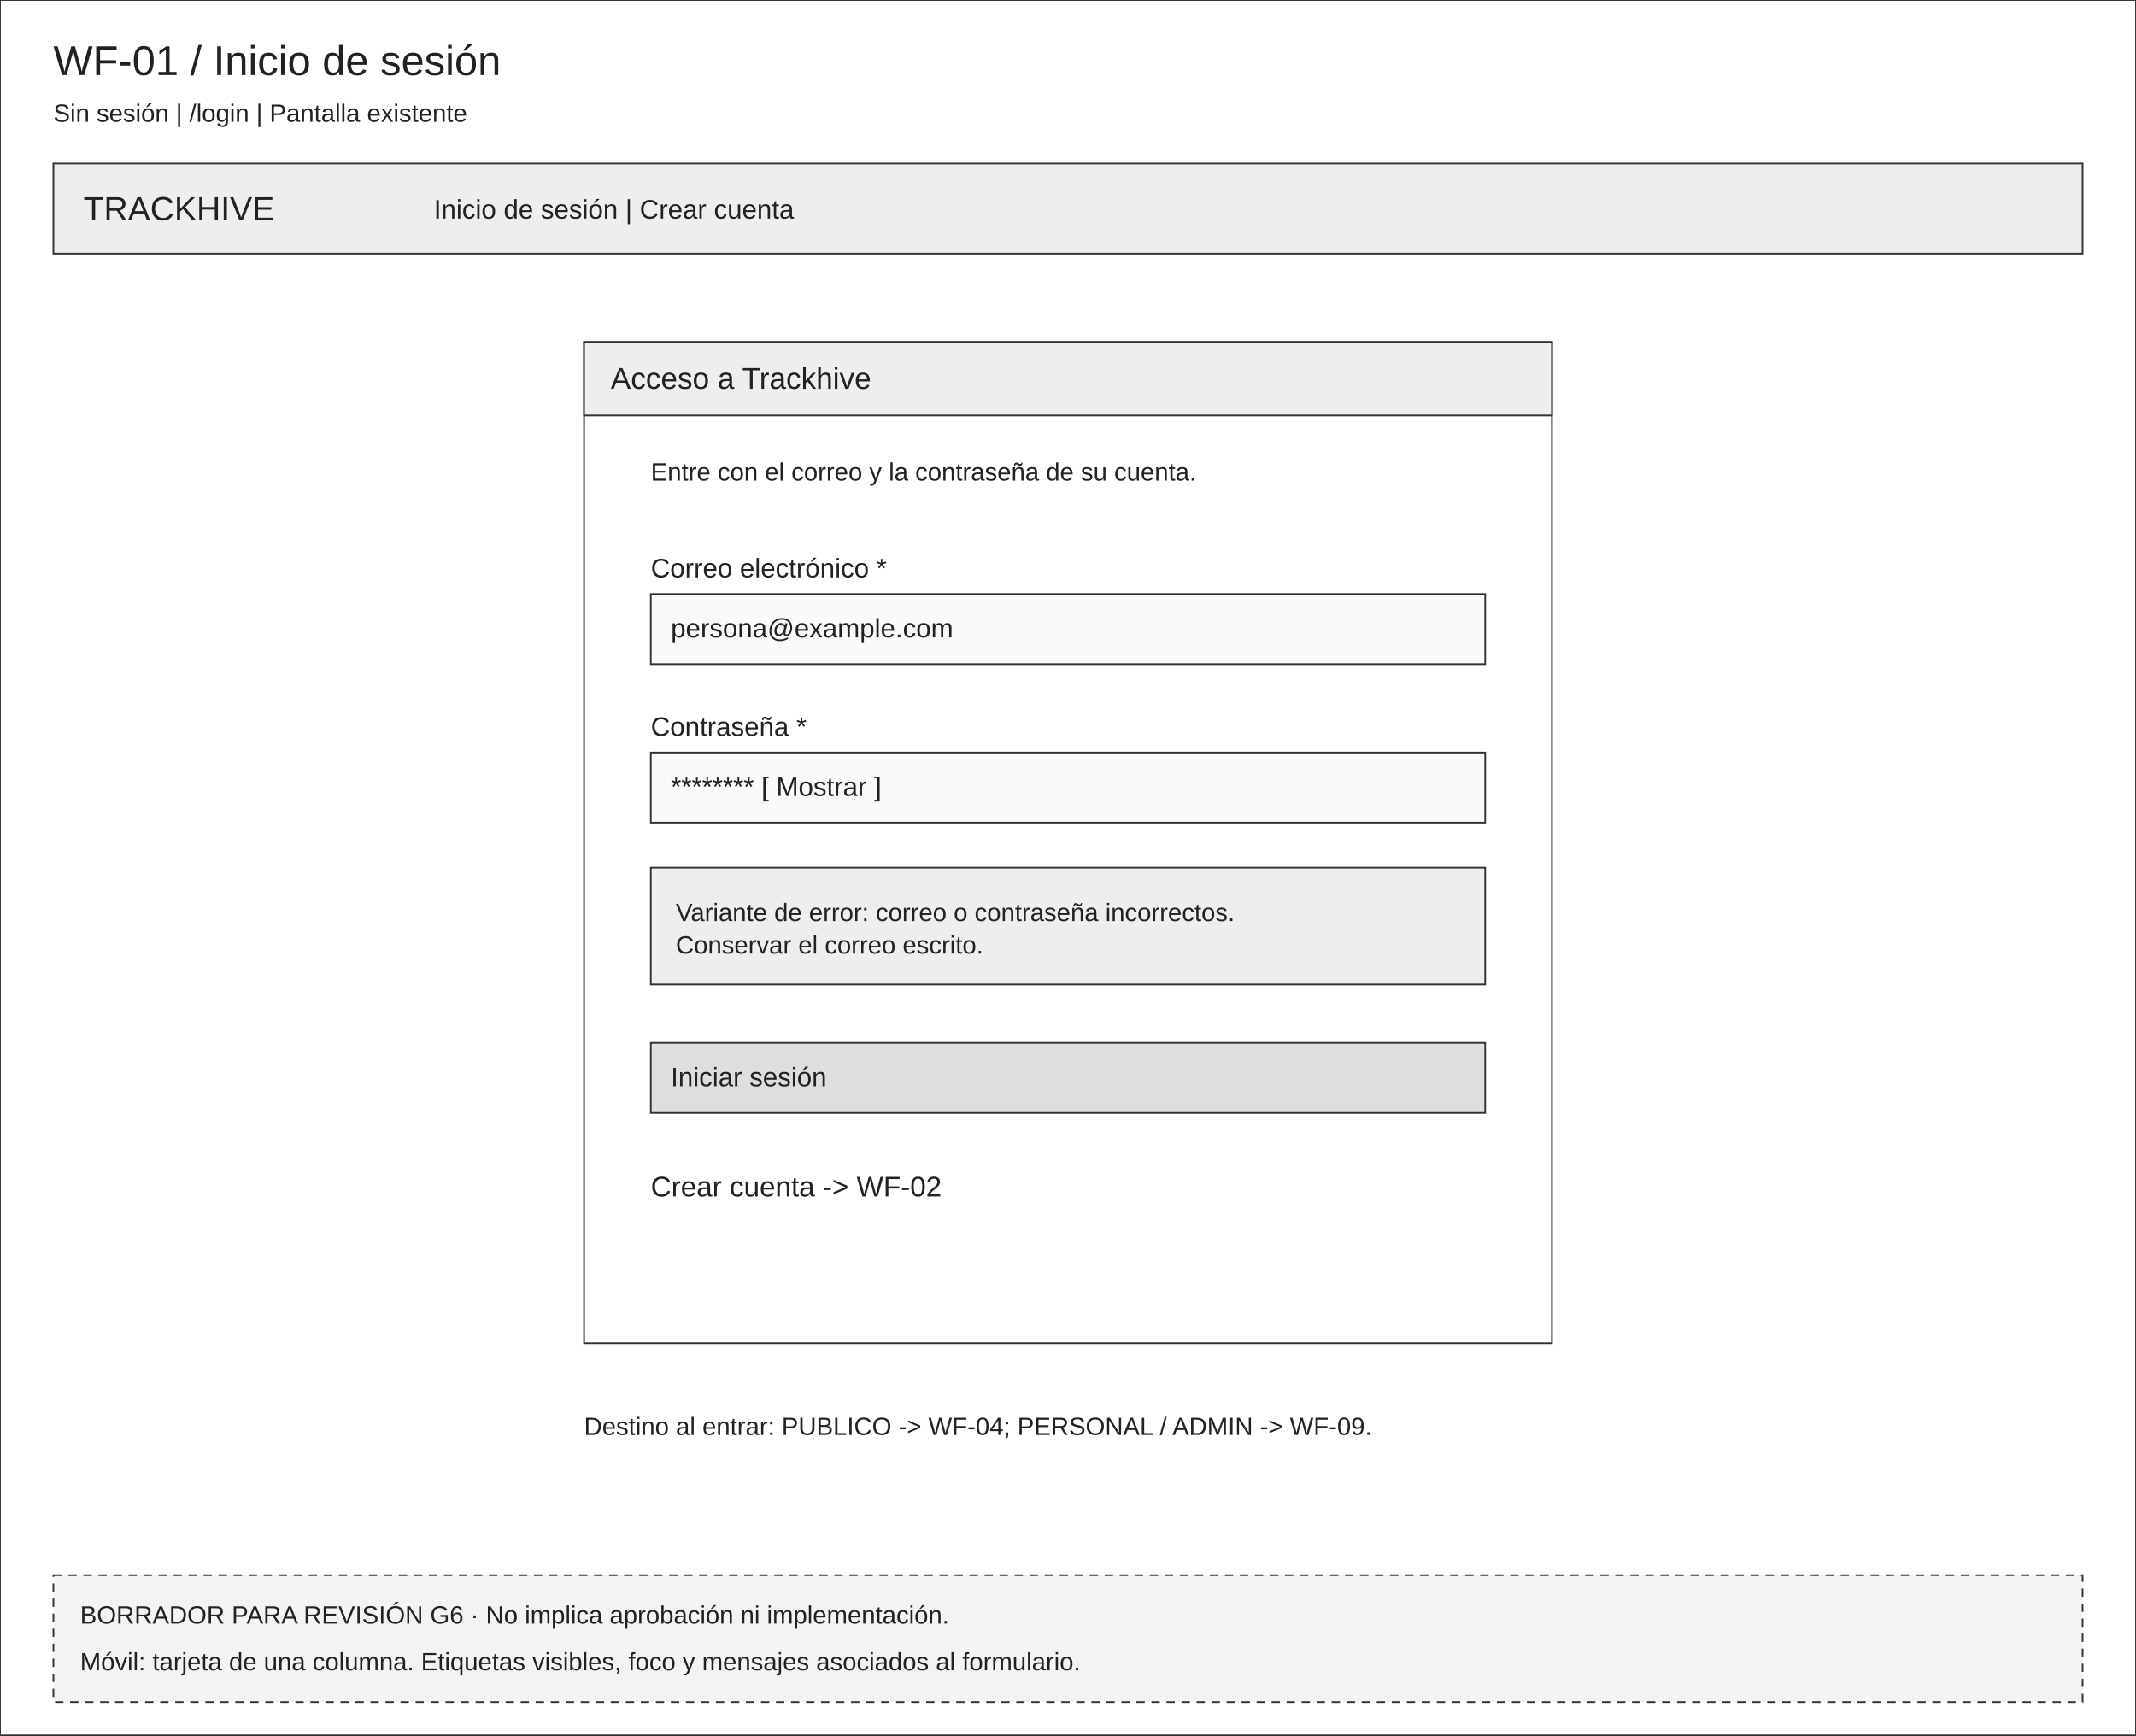
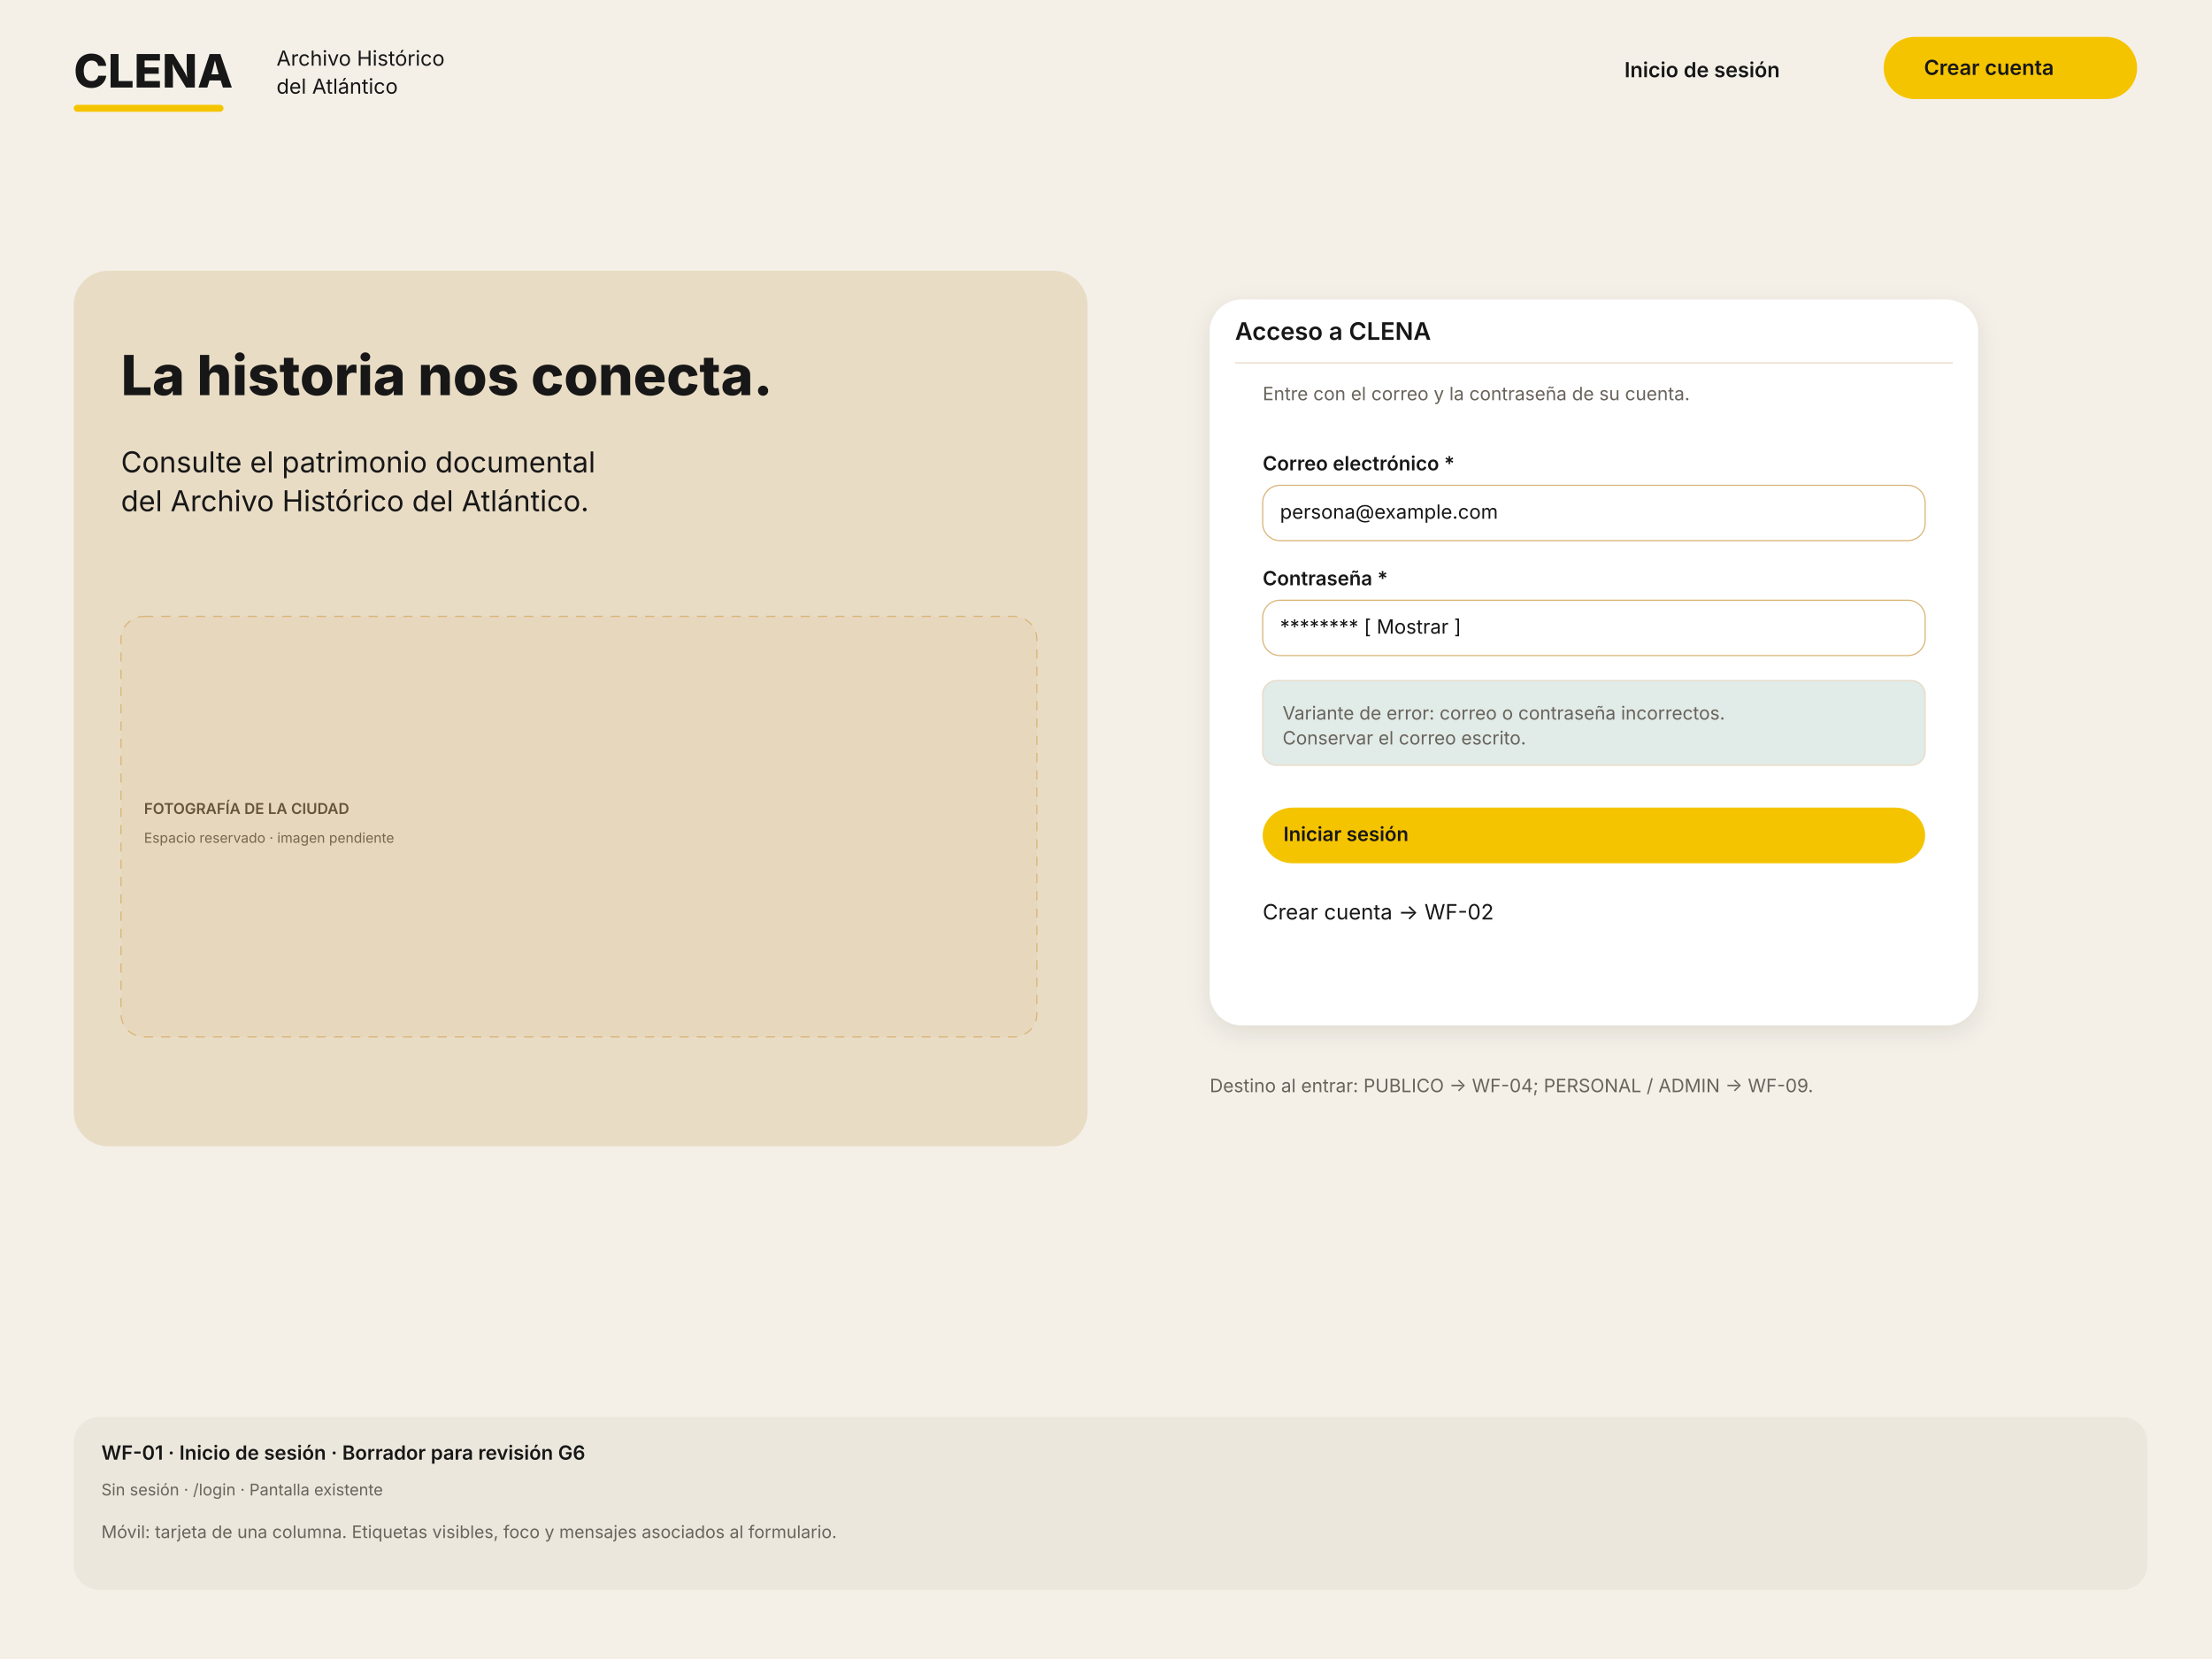
- <svg xmlns="http://www.w3.org/2000/svg" width="1280" height="1040" viewBox="0 0 1280 1040" role="img" aria-labelledby="title desc">
-   <rect x="0" y="0" width="1280" height="1040" fill="#ffffff" stroke="#333" />
-   <text x="32" y="20" font-family="Arial, sans-serif" font-size="25" fill="#222">
-     <tspan x="32" dy="0" y="45">WF-01  /  Inicio de sesión</tspan>
+ <svg xmlns="http://www.w3.org/2000/svg" width="1920" height="1440" viewBox="0 0 1920 1440" role="img" aria-labelledby="title desc">
+   <defs>
+     <style>@font-face{font-family:Inter;font-style:normal;font-weight:100 900;src:url('assets/InterVariable.woff2') format('woff2')}text{font-kerning:normal}</style>
+     <filter id="card-shadow" x="-15%" y="-15%" width="140%" height="150%">
+       <feDropShadow dx="0" dy="6" stdDeviation="10" flood-color="#171717" flood-opacity="0.09" />
+     </filter>
+   </defs>
+   <rect x="0" y="0" width="1920" height="1440" rx="0" fill="#F4F0E8" stroke="none" />
+   <text x="64" y="36" fill="#171717" font-family="Inter,Arial,sans-serif" font-size="40" font-weight="800" data-max-width="160">
+     <tspan x="64" y="76">CLENA</tspan>
  </text>
-   <text x="32" y="58" font-family="Arial, sans-serif" font-size="15" fill="#222">
-     <tspan x="32" dy="0" y="73">Sin sesión  |  /login  |  Pantalla existente</tspan>
+   <rect x="64" y="91" width="130" height="6" rx="3" fill="#F5C400" stroke="none" />
+   <text x="240" y="39" fill="#171717" font-family="Inter,Arial,sans-serif" font-size="18" font-weight="400" data-max-width="240">
+     <tspan x="240" y="57">Archivo Histórico</tspan>
+     <tspan x="240" y="81.3">del Atlántico</tspan>
  </text>
-   <rect x="32" y="98" width="1216" height="54" fill="#eeeeee" stroke="#333" />
-   <text x="50" y="112" font-family="Arial, sans-serif" font-size="20" fill="#222">
-     <tspan x="50" dy="0" y="132">TRACKHIVE</tspan>
+   <text x="1410" y="49" fill="#171717" font-family="Inter,Arial,sans-serif" font-size="18" font-weight="600" data-max-width="210">
+     <tspan x="1410" y="67">Inicio de sesión</tspan>
  </text>
-   <text x="260" y="115" font-family="Arial, sans-serif" font-size="16" fill="#222">
-     <tspan x="260" dy="0" y="131">Inicio de sesión  |  Crear cuenta</tspan>
+   <rect x="1635" y="32" width="220" height="54" rx="27" fill="#F5C400" stroke="none" />
+   <text x="1670" y="47" fill="#171717" font-family="Inter,Arial,sans-serif" font-size="18" font-weight="600" data-max-width="170">
+     <tspan x="1670" y="65">Crear cuenta</tspan>
  </text>
-   <rect x="350" y="205" width="580" height="600" fill="#ffffff" stroke="#333" />
-   <rect x="350" y="205" width="580" height="44" fill="#eeeeee" stroke="#333" />
-   <text x="366" y="215" font-family="Arial, sans-serif" font-size="18" fill="#222">
-     <tspan x="366" dy="0" y="233">Acceso a Trackhive</tspan>
+   <rect x="64" y="235" width="880" height="760" rx="30" fill="#E9DCC5" stroke="none" />
+   <text x="105" y="295" fill="#171717" font-family="Inter,Arial,sans-serif" font-size="48" font-weight="800" data-max-width="780">
+     <tspan x="105" y="343">La historia nos conecta.</tspan>
  </text>
-   <text x="390" y="273" font-family="Arial, sans-serif" font-size="15" fill="#222">
-     <tspan x="390" dy="0" y="288">Entre con el correo y la contraseña de su cuenta.</tspan>
+   <text x="105" y="385" fill="#171717" font-family="Inter,Arial,sans-serif" font-size="25" font-weight="400" data-max-width="780">
+     <tspan x="105" y="410">Consulte el patrimonio documental</tspan>
+     <tspan x="105" y="443.75">del Archivo Histórico del Atlántico.</tspan>
  </text>
-   <text x="390" y="330" font-family="Arial, sans-serif" font-size="16" fill="#222">
-     <tspan x="390" dy="0" y="346">Correo electrónico *</tspan>
+   <rect x="105" y="535" width="795" height="365" rx="20" fill="#E7D7BC" stroke="#D8B477" stroke-dasharray="8 7" />
+   <text x="125" y="693.5" fill="#65543C" font-family="Inter,Arial,sans-serif" font-size="13" font-weight="600" data-max-width="755">
+     <tspan x="125" y="706.5">FOTOGRAFÍA DE LA CIUDAD</tspan>
  </text>
-   <rect x="390" y="356" width="500" height="42" fill="#fafafa" stroke="#333" />
-   <text x="402" y="366" font-family="Arial, sans-serif" font-size="16" fill="#222">
-     <tspan x="402" dy="0" y="382">persona@example.com</tspan>
+   <text x="125" y="719.5" fill="#776650" font-family="Inter,Arial,sans-serif" font-size="12" font-weight="400" data-max-width="755">
+     <tspan x="125" y="731.5">Espacio reservado · imagen pendiente</tspan>
  </text>
-   <text x="390" y="425" font-family="Arial, sans-serif" font-size="16" fill="#222">
-     <tspan x="390" dy="0" y="441">Contraseña *</tspan>
+   <rect x="1050" y="260" width="667" height="630" rx="28" fill="#FFFFFF" stroke="none" filter="url(#card-shadow)" />
+   <text x="1072" y="274" fill="#171717" font-family="Inter,Arial,sans-serif" font-size="21" font-weight="600" data-max-width="623">
+     <tspan x="1072" y="295">Acceso a CLENA</tspan>
  </text>
-   <rect x="390" y="451" width="500" height="42" fill="#fafafa" stroke="#333" />
-   <text x="402" y="461" font-family="Arial, sans-serif" font-size="16" fill="#222">
-     <tspan x="402" dy="0" y="477">********     [ Mostrar ]</tspan>
+   <path d="M1072 315h623" stroke="#E6D9C5" />
+   <text x="1096" y="331.4" fill="#68635B" font-family="Inter,Arial,sans-serif" font-size="16" font-weight="400" data-max-width="575">
+     <tspan x="1096" y="347.4">Entre con el correo y la contraseña de su cuenta.</tspan>
  </text>
-   <rect x="390" y="520" width="500" height="70" fill="#eeeeee" stroke="#333" />
-   <text x="405" y="537" font-family="Arial, sans-serif" font-size="15" fill="#222">
-     <tspan x="405" dy="0" y="552">Variante de error: correo o contraseña incorrectos.</tspan>
-     <tspan x="405" dy="19.5">Conservar el correo escrito.</tspan>
+   <text x="1096" y="391.25" fill="#171717" font-family="Inter,Arial,sans-serif" font-size="17" font-weight="600" data-max-width="575">
+     <tspan x="1096" y="408.25">Correo electrónico *</tspan>
  </text>
-   <rect x="390" y="625" width="500" height="42" fill="#dedede" stroke="#333" />
-   <text x="402" y="635" font-family="Arial, sans-serif" font-size="16" fill="#222">
-     <tspan x="402" dy="0" y="651">Iniciar sesión</tspan>
+   <rect x="1096" y="421.25" width="575" height="48" rx="15" fill="#FFFFFF" stroke="#D8B477" />
+   <text x="1111" y="433.25" fill="#171717" font-family="Inter,Arial,sans-serif" font-size="17" font-weight="400" data-max-width="520">
+     <tspan x="1111" y="450.25">persona@example.com</tspan>
  </text>
-   <text x="390" y="700" font-family="Arial, sans-serif" font-size="17" fill="#222">
-     <tspan x="390" dy="0" y="717">Crear cuenta -&gt; WF-02</tspan>
+   <text x="1096" y="491" fill="#171717" font-family="Inter,Arial,sans-serif" font-size="17" font-weight="600" data-max-width="575">
+     <tspan x="1096" y="508">Contraseña *</tspan>
  </text>
-   <text x="350" y="845" font-family="Arial, sans-serif" font-size="15" fill="#222">
-     <tspan x="350" dy="0" y="860">Destino al entrar: PUBLICO -&gt; WF-04; PERSONAL / ADMIN -&gt; WF-09.</tspan>
+   <rect x="1096" y="521" width="575" height="48" rx="15" fill="#FFFFFF" stroke="#D8B477" />
+   <text x="1111" y="533" fill="#171717" font-family="Inter,Arial,sans-serif" font-size="17" font-weight="400" data-max-width="520">
+     <tspan x="1111" y="550">********     [ Mostrar ]</tspan>
  </text>
-   <rect x="32" y="944" width="1216" height="76" fill="#f3f3f3" stroke="#333" stroke-dasharray="5 4" />
-   <text x="48" y="958" font-family="Arial, sans-serif" font-size="15" fill="#222">
-     <tspan x="48" dy="0" y="973">BORRADOR PARA REVISIÓN G6 · No implica aprobación ni implementación.</tspan>
+   <rect x="1096" y="590.75" width="575" height="73.5" rx="12" fill="#E1EBE8" stroke="#E6D9C5" />
+   <text x="1113.25" y="608.6" fill="#68635B" font-family="Inter,Arial,sans-serif" font-size="16" font-weight="400" data-max-width="540.5">
+     <tspan x="1113.25" y="624.6">Variante de error: correo o contraseña incorrectos.</tspan>
+     <tspan x="1113.25" y="646.2">Conservar el correo escrito.</tspan>
  </text>
-   <text x="48" y="986" font-family="Arial, sans-serif" font-size="15" fill="#222">
-     <tspan x="48" dy="0" y="1001">Móvil: tarjeta de una columna. Etiquetas visibles, foco y mensajes asociados al formulario.</tspan>
+   <rect x="1096" y="701" width="575" height="48.3" rx="26" fill="#F5C400" stroke="none" />
+   <text x="1114" y="713" fill="#171717" font-family="Inter,Arial,sans-serif" font-size="17" font-weight="600" data-max-width="539">
+     <tspan x="1114" y="730">Iniciar sesión</tspan>
+   </text>
+   <text x="1096" y="779.75" fill="#171717" font-family="Inter,Arial,sans-serif" font-size="18.36" font-weight="400" data-max-width="575">
+     <tspan x="1096" y="798.11">Crear cuenta → WF-02</tspan>
+   </text>
+   <text x="1050" y="932" fill="#68635B" font-family="Inter,Arial,sans-serif" font-size="16" font-weight="400" data-max-width="747.4999999999999">
+     <tspan x="1050" y="948">Destino al entrar: PUBLICO → WF-04; PERSONAL / ADMIN → WF-09.</tspan>
+   </text>
+   <rect x="64" y="1230" width="1800" height="150" rx="22" fill="#ECE7DD" stroke="none" />
+   <text x="88" y="1250" fill="#171717" font-family="Inter,Arial,sans-serif" font-size="17" font-weight="600" data-max-width="1746">
+     <tspan x="88" y="1267">WF-01 · Inicio de sesión · Borrador para revisión G6</tspan>
+   </text>
+   <text x="88" y="1284" fill="#68635B" font-family="Inter,Arial,sans-serif" font-size="14" font-weight="400" data-max-width="1746">
+     <tspan x="88" y="1298">Sin sesión · /login · Pantalla existente</tspan>
+   </text>
+   <text x="88" y="1320" fill="#68635B" font-family="Inter,Arial,sans-serif" font-size="15" font-weight="400" data-max-width="1746">
+     <tspan x="88" y="1335">Móvil: tarjeta de una columna. Etiquetas visibles, foco y mensajes asociados al formulario.</tspan>
  </text>
</svg>
